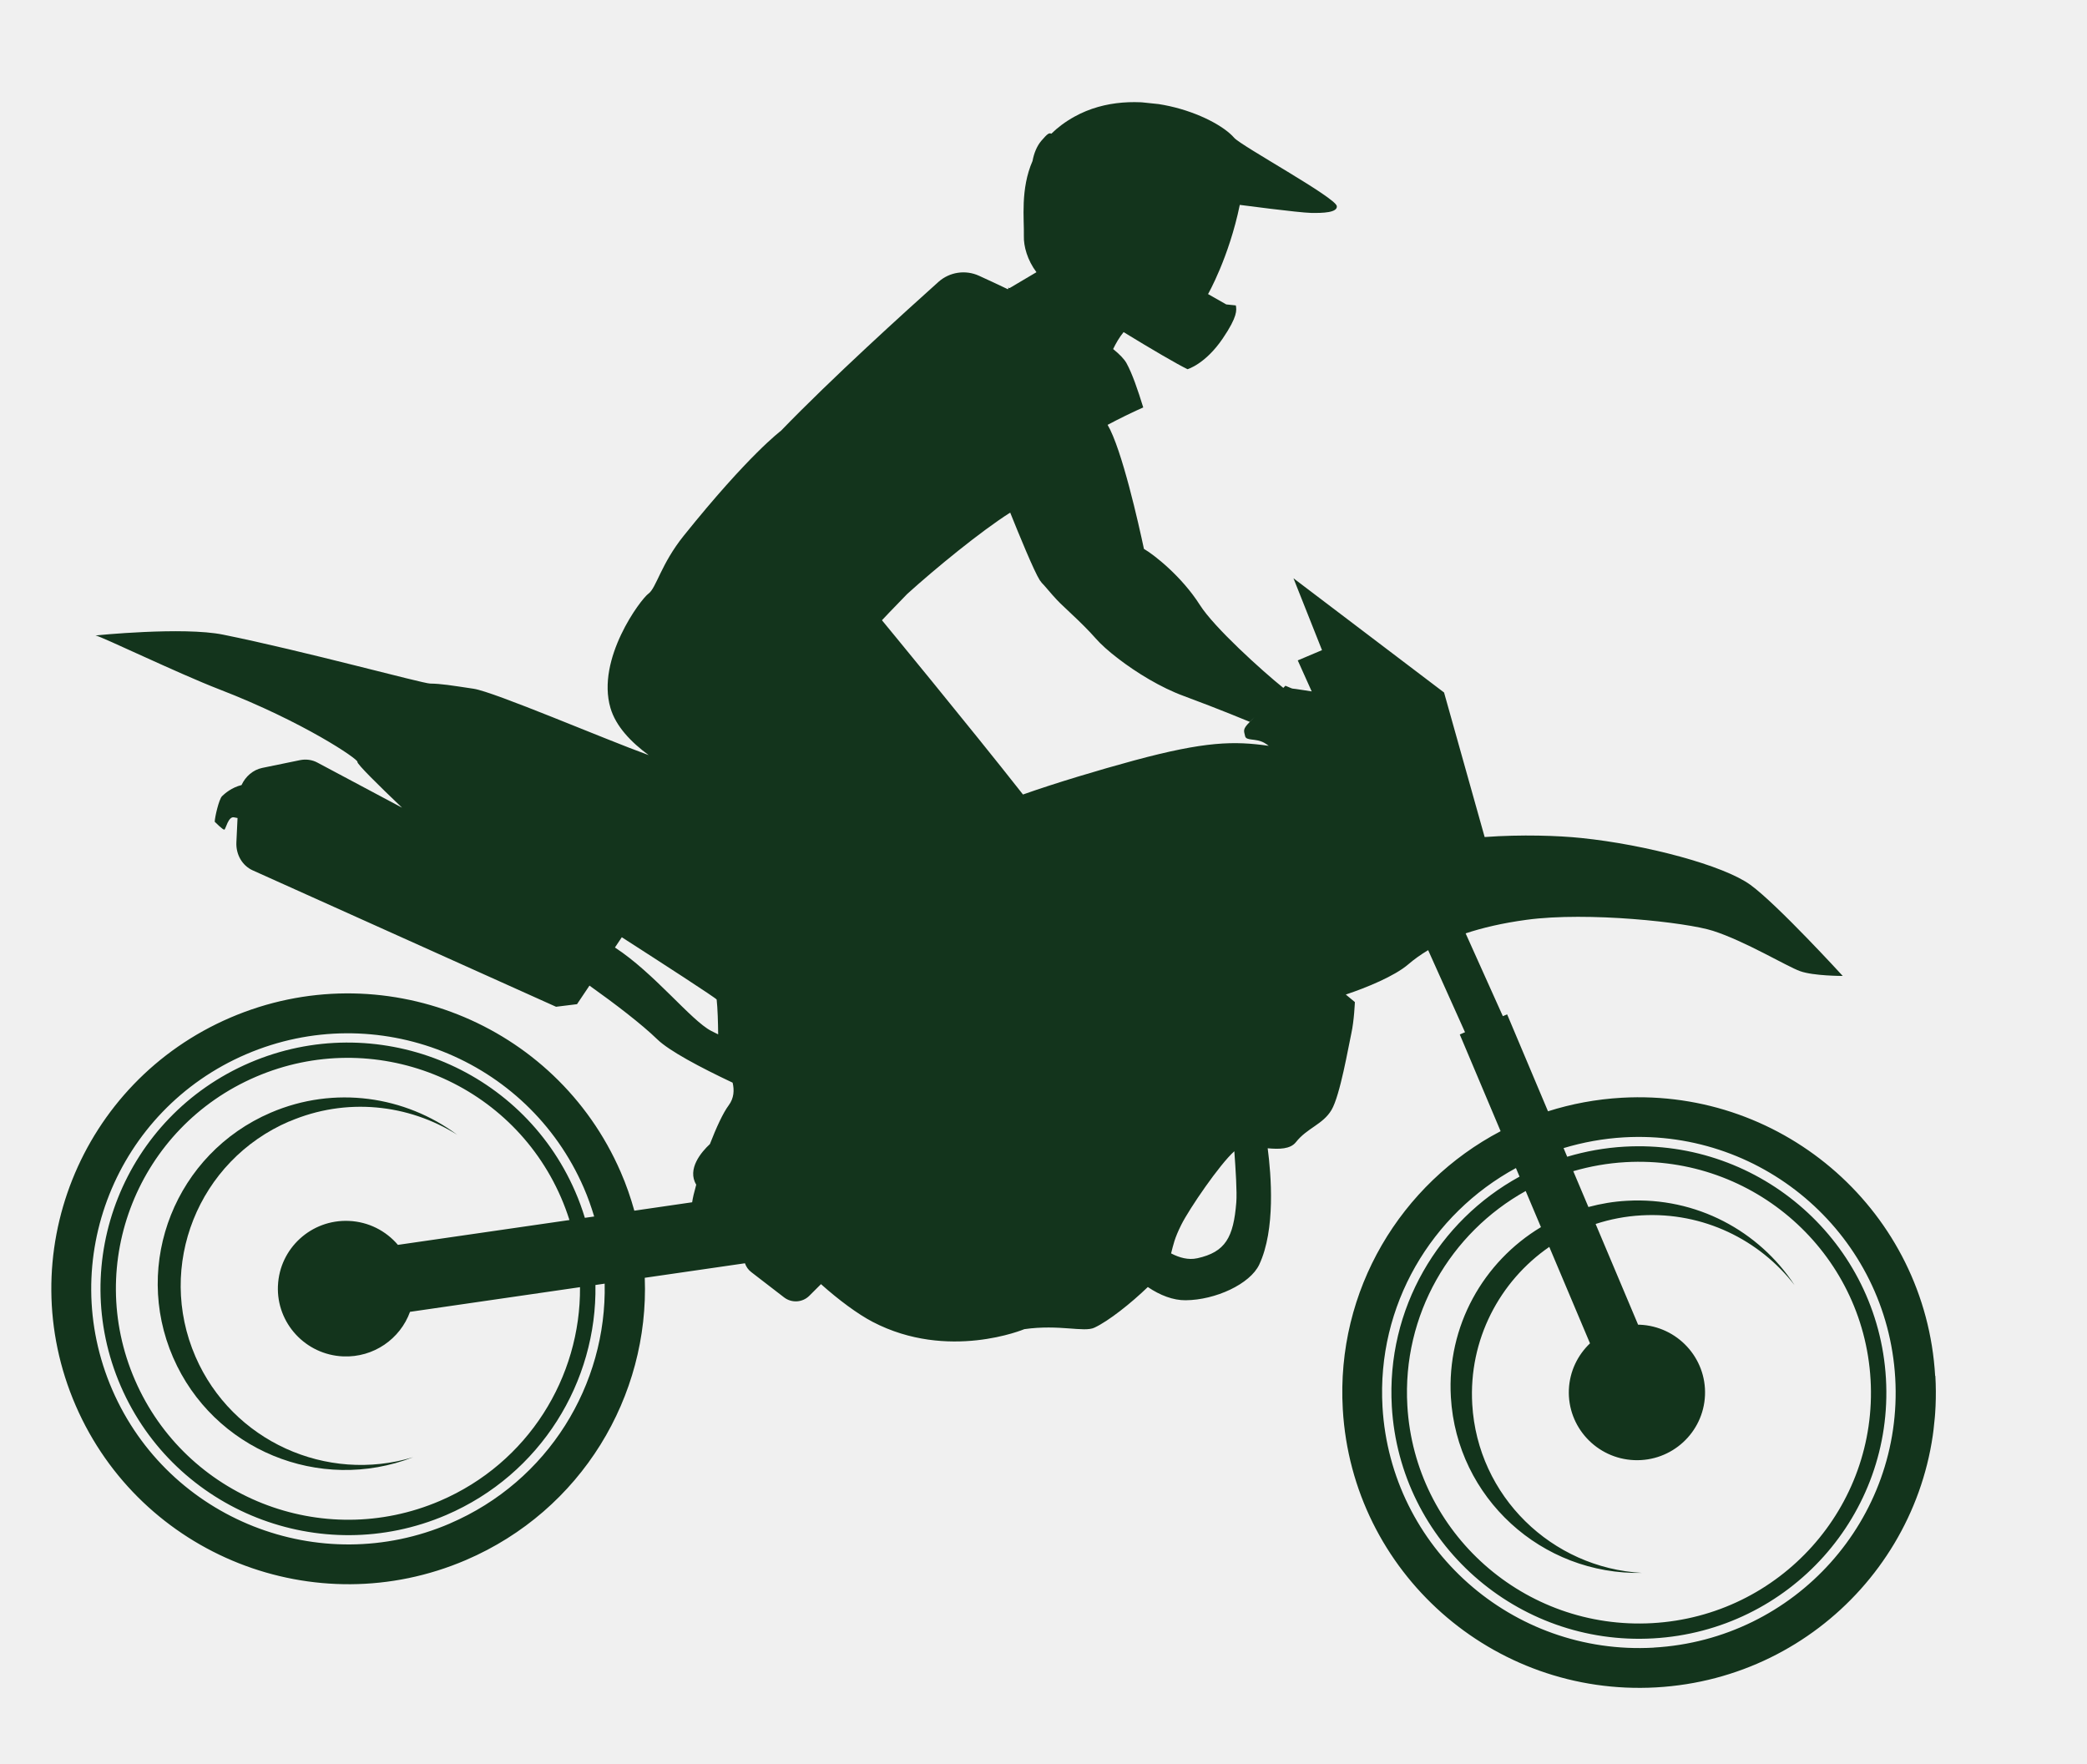
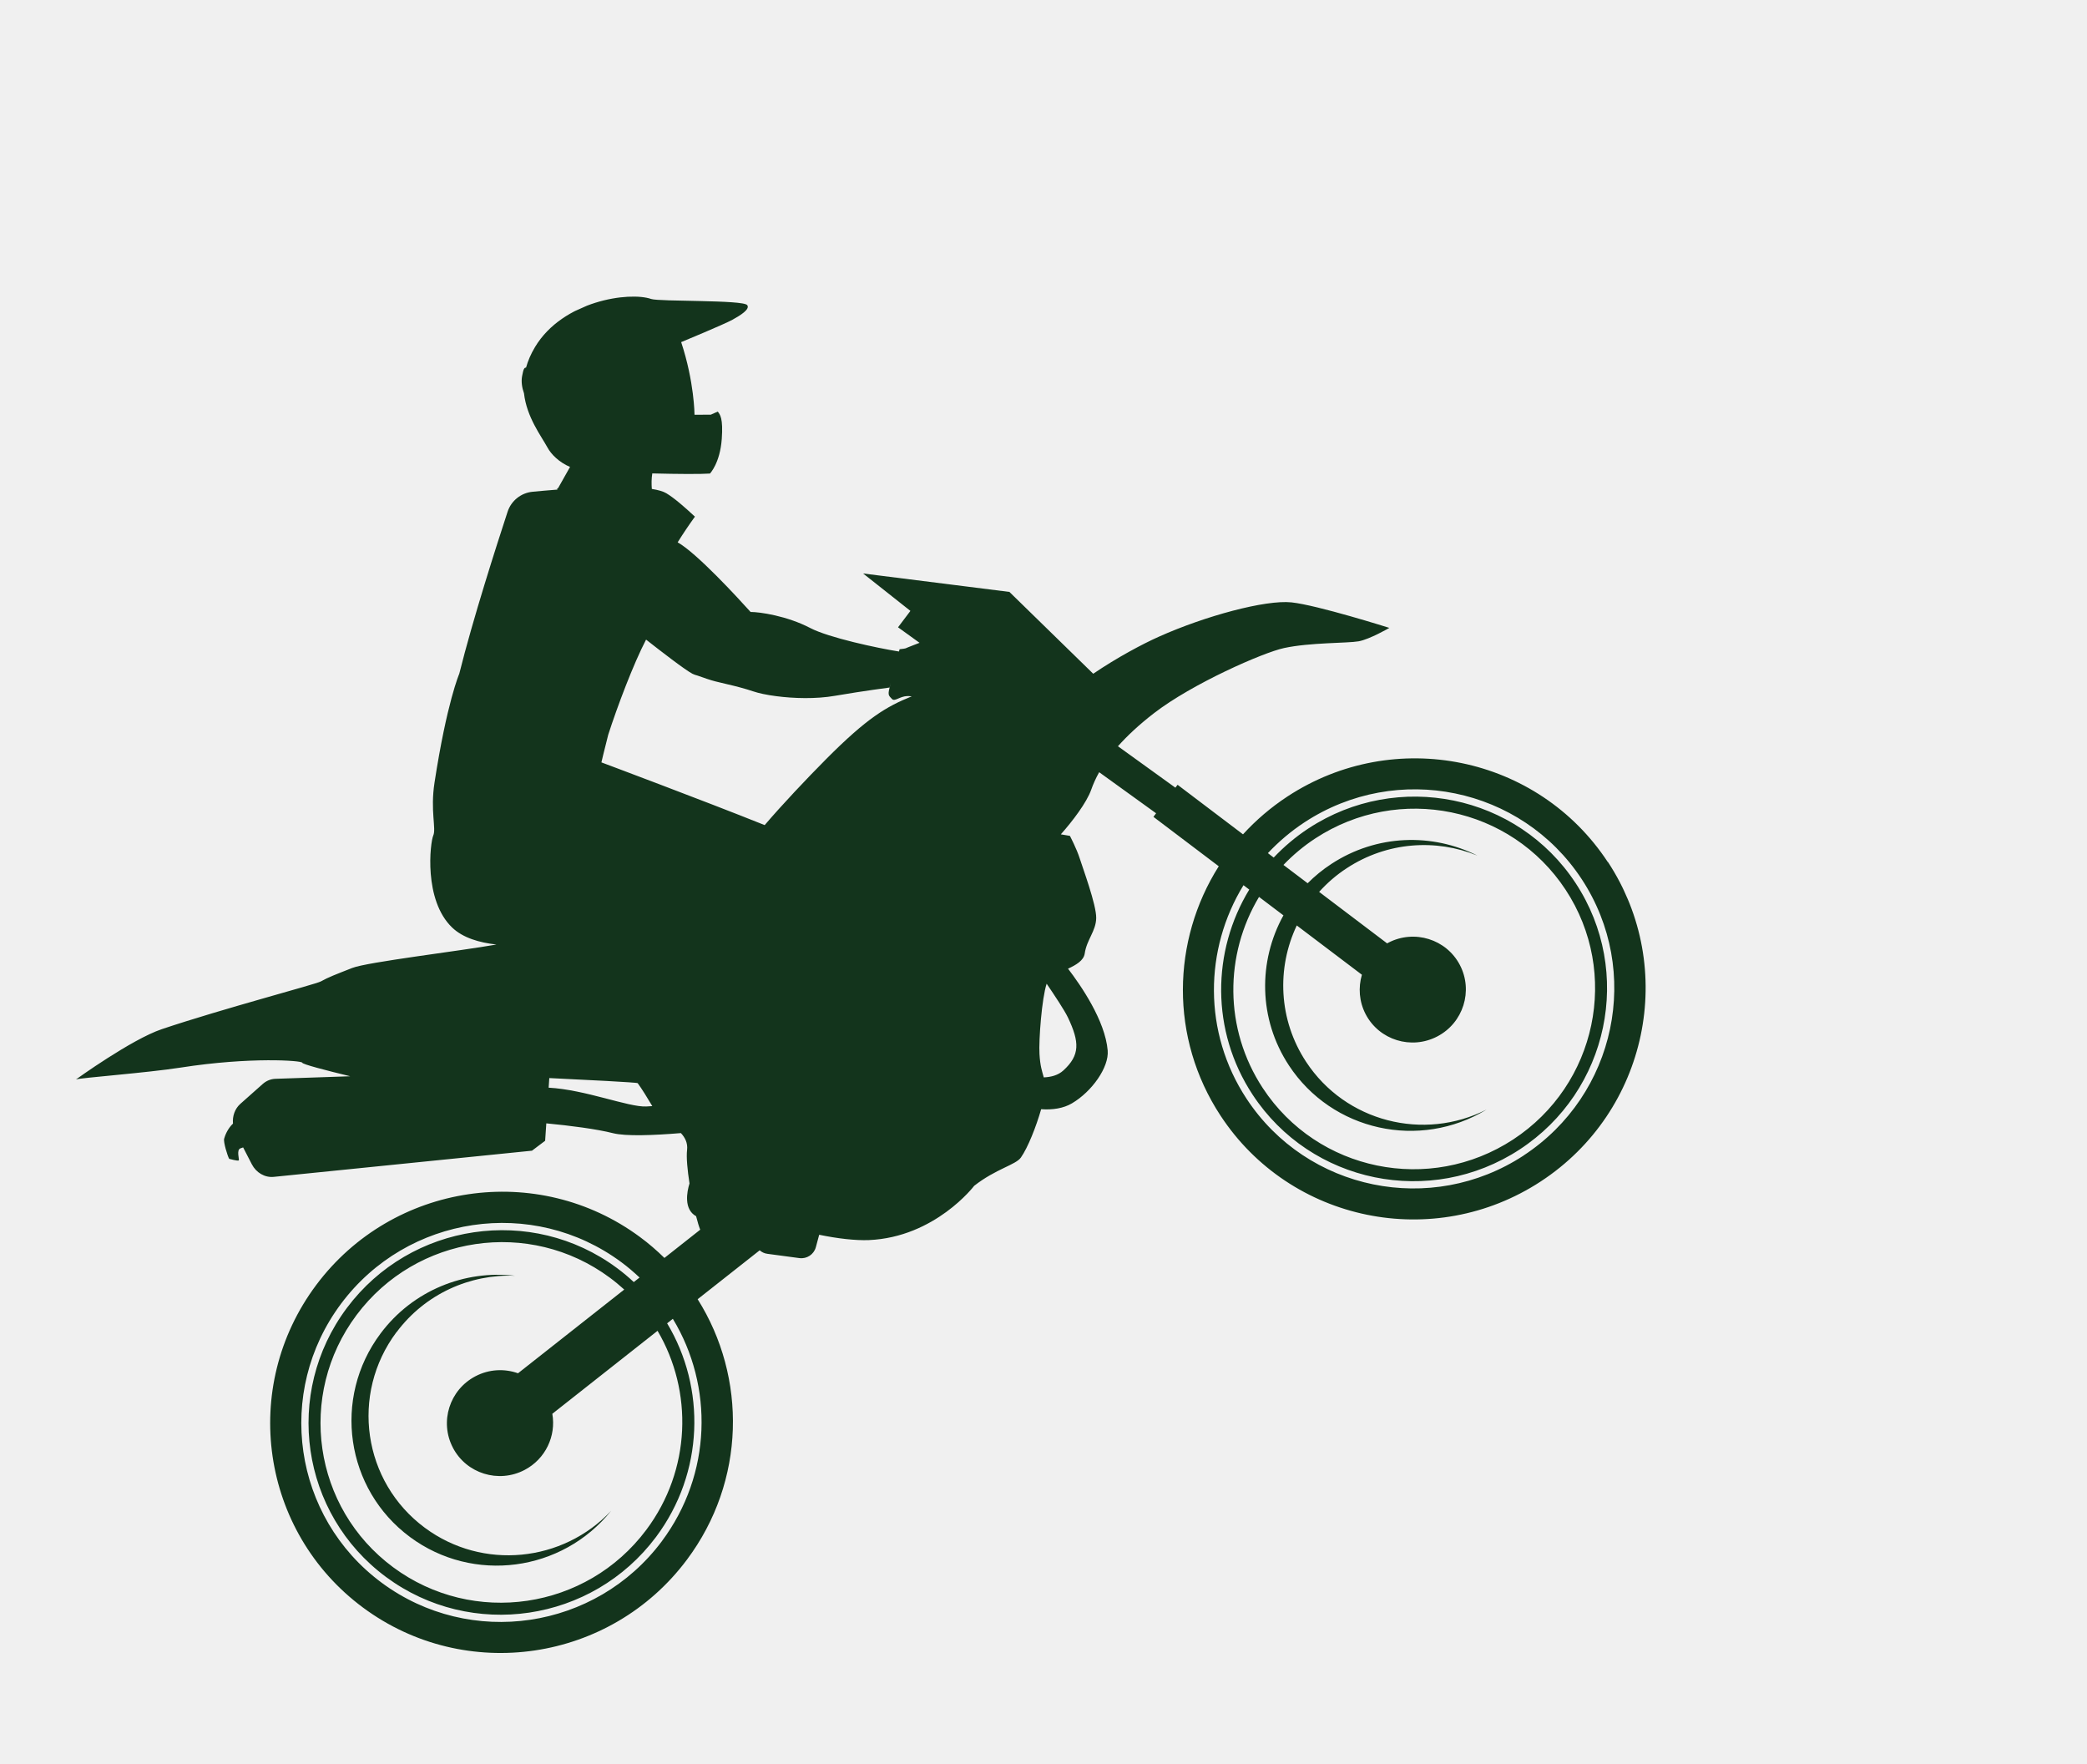
- <svg xmlns="http://www.w3.org/2000/svg" width="71" height="60" viewBox="0 0 71 60" fill="none">
-   <g clip-path="url(#clip0_10650_24294)">
+ <svg xmlns="http://www.w3.org/2000/svg" width="71" height="60" viewBox="0 0 91 60" fill="none">
+   <g transform="rotate(-30 35 30)" clip-path="url(#clip0_10650_24294)">
    <path d="M9.845 38.15C11.775 37.321 13.898 37.561 15.552 38.602C13.785 37.287 11.381 36.92 9.21 37.852C5.981 39.238 4.495 42.967 5.889 46.179C7.256 49.325 10.876 50.81 14.057 49.572C11.115 50.465 7.901 49.032 6.651 46.154C5.309 43.063 6.738 39.479 9.843 38.147L9.845 38.15Z" fill="#13341C" />
    <path d="M65.834 46.807C65.514 41.268 60.739 37.031 55.173 37.344C54.3 37.394 53.459 37.552 52.663 37.805L51.273 34.508L51.127 34.569L49.861 31.752C50.435 31.562 51.115 31.401 51.937 31.29C54.024 31.008 57.379 31.377 58.273 31.665C59.375 32.018 60.778 32.871 61.238 33.037C61.698 33.203 62.69 33.2 62.69 33.2C62.69 33.2 60.469 30.771 59.551 30.103C58.634 29.435 55.991 28.733 53.796 28.508C53.02 28.427 51.77 28.383 50.508 28.475L49.127 23.558L44.004 19.672L44.975 22.117L44.15 22.466L44.624 23.521C44.534 23.507 44.445 23.495 44.356 23.479C43.818 23.388 44.095 23.479 43.731 23.328C43.731 23.328 43.703 23.357 43.658 23.401C42.916 22.803 41.304 21.342 40.824 20.586C40.202 19.606 39.253 18.865 38.917 18.673C38.74 17.843 38.168 15.28 37.681 14.453C38.078 14.242 38.481 14.044 38.893 13.86C38.707 13.257 38.52 12.711 38.324 12.355C38.246 12.213 38.086 12.05 37.869 11.874C37.964 11.678 38.078 11.477 38.225 11.298C39.168 11.876 40.057 12.395 40.4 12.56C40.4 12.56 41.007 12.387 41.599 11.513C42.108 10.763 42.07 10.548 42.044 10.39L41.717 10.356L41.098 10.004C41.098 10.004 41.809 8.761 42.178 6.97C42.178 6.97 44.187 7.235 44.601 7.243C45.007 7.251 45.503 7.233 45.479 7.013C45.447 6.722 42.229 4.967 41.986 4.687C41.327 3.925 38.619 2.825 36.556 3.967C36.239 4.142 35.979 4.34 35.766 4.549C35.693 4.514 35.644 4.536 35.427 4.789C35.273 4.97 35.175 5.215 35.127 5.476C34.708 6.435 34.846 7.452 34.832 8.032C34.822 8.374 34.95 8.848 35.26 9.26L34.347 9.8C34.322 9.797 34.302 9.79 34.288 9.784C34.294 9.797 34.302 9.809 34.31 9.821L34.283 9.837C33.917 9.662 33.582 9.507 33.306 9.381C32.844 9.17 32.303 9.253 31.925 9.591C30.782 10.616 28.304 12.858 26.566 14.657C26.566 14.657 25.479 15.461 23.26 18.226C22.482 19.196 22.328 20.002 22.061 20.195C21.794 20.387 20.279 22.415 20.768 24.085C20.951 24.711 21.47 25.249 22.069 25.689C20.55 25.139 16.814 23.535 16.111 23.43C15.329 23.313 15.018 23.26 14.632 23.254C14.372 23.25 10.341 22.146 7.59 21.59C6.222 21.313 3.25 21.617 3.25 21.617C3.463 21.655 6.04 22.901 7.461 23.451C10.334 24.561 12.198 25.833 12.159 25.917C12.132 25.979 12.883 26.72 13.677 27.476L10.801 25.944C10.621 25.846 10.412 25.818 10.207 25.859L8.923 26.123C8.609 26.188 8.352 26.413 8.217 26.707C7.885 26.788 7.65 26.991 7.554 27.085C7.447 27.192 7.307 27.803 7.305 27.955C7.305 27.955 7.582 28.237 7.633 28.223C7.68 28.212 7.765 27.758 7.965 27.806C8.001 27.815 8.042 27.822 8.081 27.828L8.042 28.653C8.022 29.07 8.241 29.447 8.594 29.607L18.917 34.249L19.63 34.161L20.054 33.529C20.899 34.13 21.828 34.838 22.361 35.357C22.767 35.751 23.821 36.311 24.924 36.831C24.983 37.083 24.974 37.355 24.79 37.602C24.598 37.858 24.365 38.368 24.151 38.92C23.866 39.182 23.364 39.769 23.686 40.301C23.616 40.551 23.566 40.761 23.547 40.9L21.58 41.186C21.456 40.742 21.305 40.302 21.115 39.868C18.902 34.773 12.96 32.42 7.84 34.617C2.723 36.813 0.365 42.723 2.577 47.82C4.789 52.915 10.731 55.267 15.851 53.071C19.789 51.382 22.09 47.495 21.935 43.469L25.343 42.975C25.383 43.091 25.455 43.198 25.559 43.276L26.675 44.136C26.933 44.334 27.299 44.312 27.53 44.084L27.93 43.685C28.526 44.218 29.179 44.703 29.689 44.969C32.256 46.307 34.849 45.216 34.849 45.216C36.049 45.047 36.874 45.333 37.231 45.166C37.715 44.941 38.482 44.331 39.049 43.783C39.464 44.065 39.912 44.237 40.336 44.233C41.352 44.225 42.528 43.681 42.84 43.019C43.399 41.829 43.245 39.964 43.127 39.063C43.512 39.098 43.896 39.097 44.087 38.855C44.468 38.371 45.004 38.254 45.297 37.761C45.591 37.268 45.875 35.595 45.972 35.158C46.069 34.719 46.093 34.089 46.093 34.089L45.784 33.833C46.5 33.595 47.447 33.203 47.907 32.808C48.101 32.641 48.325 32.479 48.586 32.323L49.84 35.115L49.662 35.192L51.051 38.482C47.664 40.259 45.447 43.886 45.682 47.941C46.002 53.479 50.777 57.716 56.343 57.403C61.909 57.09 66.161 52.344 65.841 46.805L65.834 46.807ZM24.197 35.071C23.506 34.714 22.265 33.109 20.92 32.233L21.154 31.884C22.45 32.717 24.376 33.962 24.381 34.004C24.414 34.307 24.428 34.78 24.432 35.188C24.341 35.144 24.259 35.103 24.197 35.071ZM15.306 51.828C10.878 53.729 5.736 51.693 3.822 47.285C1.908 42.877 3.948 37.763 8.376 35.863C12.804 33.963 17.946 35.998 19.86 40.406C20.001 40.729 20.115 41.056 20.214 41.384L19.897 41.429C19.805 41.128 19.697 40.827 19.567 40.531C17.723 36.283 12.767 34.323 8.5 36.151C4.232 37.983 2.268 42.912 4.11 47.16C5.955 51.408 10.911 53.368 15.178 51.54C18.402 50.155 20.312 47.003 20.257 43.714L20.571 43.668C20.644 47.096 18.662 50.386 15.303 51.828L15.306 51.828ZM9.455 43.742C9.402 45.014 10.398 46.089 11.674 46.143C12.71 46.187 13.615 45.547 13.949 44.627L19.732 43.788C19.757 46.848 17.97 49.77 14.97 51.057C10.968 52.775 6.323 50.935 4.593 46.951C2.862 42.967 4.706 38.347 8.708 36.63C12.71 34.912 17.355 36.752 19.085 40.735C19.196 40.99 19.29 41.245 19.373 41.504L13.537 42.349C13.133 41.874 12.539 41.562 11.867 41.534C10.588 41.479 9.509 42.469 9.456 43.739L9.455 43.742ZM38.568 25.874C37.392 26.193 35.909 26.636 34.802 27.028C32.975 24.704 30.004 21.1 30.004 21.1C30.004 21.1 30.407 20.67 30.863 20.206C31.82 19.34 33.362 18.076 34.367 17.438C34.659 18.166 35.18 19.438 35.374 19.739C35.415 19.801 35.467 19.86 35.524 19.916C35.683 20.104 35.932 20.392 36.072 20.525L36.464 20.897C36.717 21.132 37.044 21.453 37.283 21.726C37.443 21.909 37.709 22.152 38.045 22.408C38.655 22.877 39.486 23.39 40.275 23.678C41.497 24.13 42.516 24.556 42.516 24.556C42.516 24.556 42.516 24.556 42.677 24.397C42.612 24.464 42.555 24.521 42.516 24.561C42.258 24.816 42.323 24.867 42.358 25.04C42.394 25.213 42.712 25.107 43.005 25.267C43.056 25.296 43.108 25.331 43.162 25.372C41.985 25.205 41.007 25.214 38.568 25.874ZM40.727 42.805C40.429 42.871 40.122 42.786 39.841 42.639C39.916 42.35 39.952 42.134 40.191 41.658C40.464 41.115 41.489 39.612 41.992 39.164C42.036 39.762 42.087 40.554 42.059 40.906C41.963 42.093 41.694 42.593 40.73 42.805L40.727 42.805ZM52.421 41.747C50.469 42.921 49.216 45.106 49.359 47.532C49.558 50.953 52.447 53.585 55.865 53.508C52.791 53.343 50.266 50.9 50.086 47.77C49.959 45.575 51.016 43.585 52.707 42.418L54.092 45.699C53.673 46.098 53.401 46.648 53.373 47.271C53.32 48.544 54.316 49.618 55.593 49.672C56.872 49.727 57.95 48.737 58.004 47.467C58.058 46.194 57.062 45.12 55.785 45.065C55.767 45.063 55.748 45.066 55.729 45.066L54.283 41.638C54.777 41.477 55.302 41.374 55.845 41.345C57.946 41.226 59.858 42.176 61.051 43.718C59.844 41.88 57.713 40.715 55.352 40.849C54.898 40.873 54.46 40.948 54.038 41.061L53.523 39.842C54.092 39.677 54.685 39.57 55.303 39.535C59.656 39.29 63.386 42.602 63.637 46.932C63.888 51.261 60.563 54.972 56.212 55.217C51.859 55.462 48.129 52.15 47.878 47.82C47.699 44.719 49.352 41.936 51.904 40.517L52.425 41.75L52.421 41.747ZM56.258 56.051C51.441 56.322 47.313 52.657 47.033 47.864C46.832 44.399 48.702 41.294 51.572 39.736L51.695 40.027C48.944 41.532 47.157 44.516 47.35 47.846C47.617 52.464 51.599 55.998 56.24 55.736C60.881 55.475 64.427 51.517 64.16 46.898C63.892 42.28 59.911 38.747 55.27 39.008C54.593 39.046 53.938 39.166 53.316 39.351L53.193 39.057C53.849 38.86 54.537 38.732 55.252 38.691C60.068 38.42 64.197 42.085 64.476 46.878C64.753 51.671 61.075 55.776 56.258 56.049L56.258 56.051Z" fill="#13341C" />
  </g>
  <defs>
    <clipPath id="clip0_10650_24294">
      <rect width="65" height="53" fill="white" transform="translate(5.50391) rotate(5.96045)" />
    </clipPath>
  </defs>
</svg>
